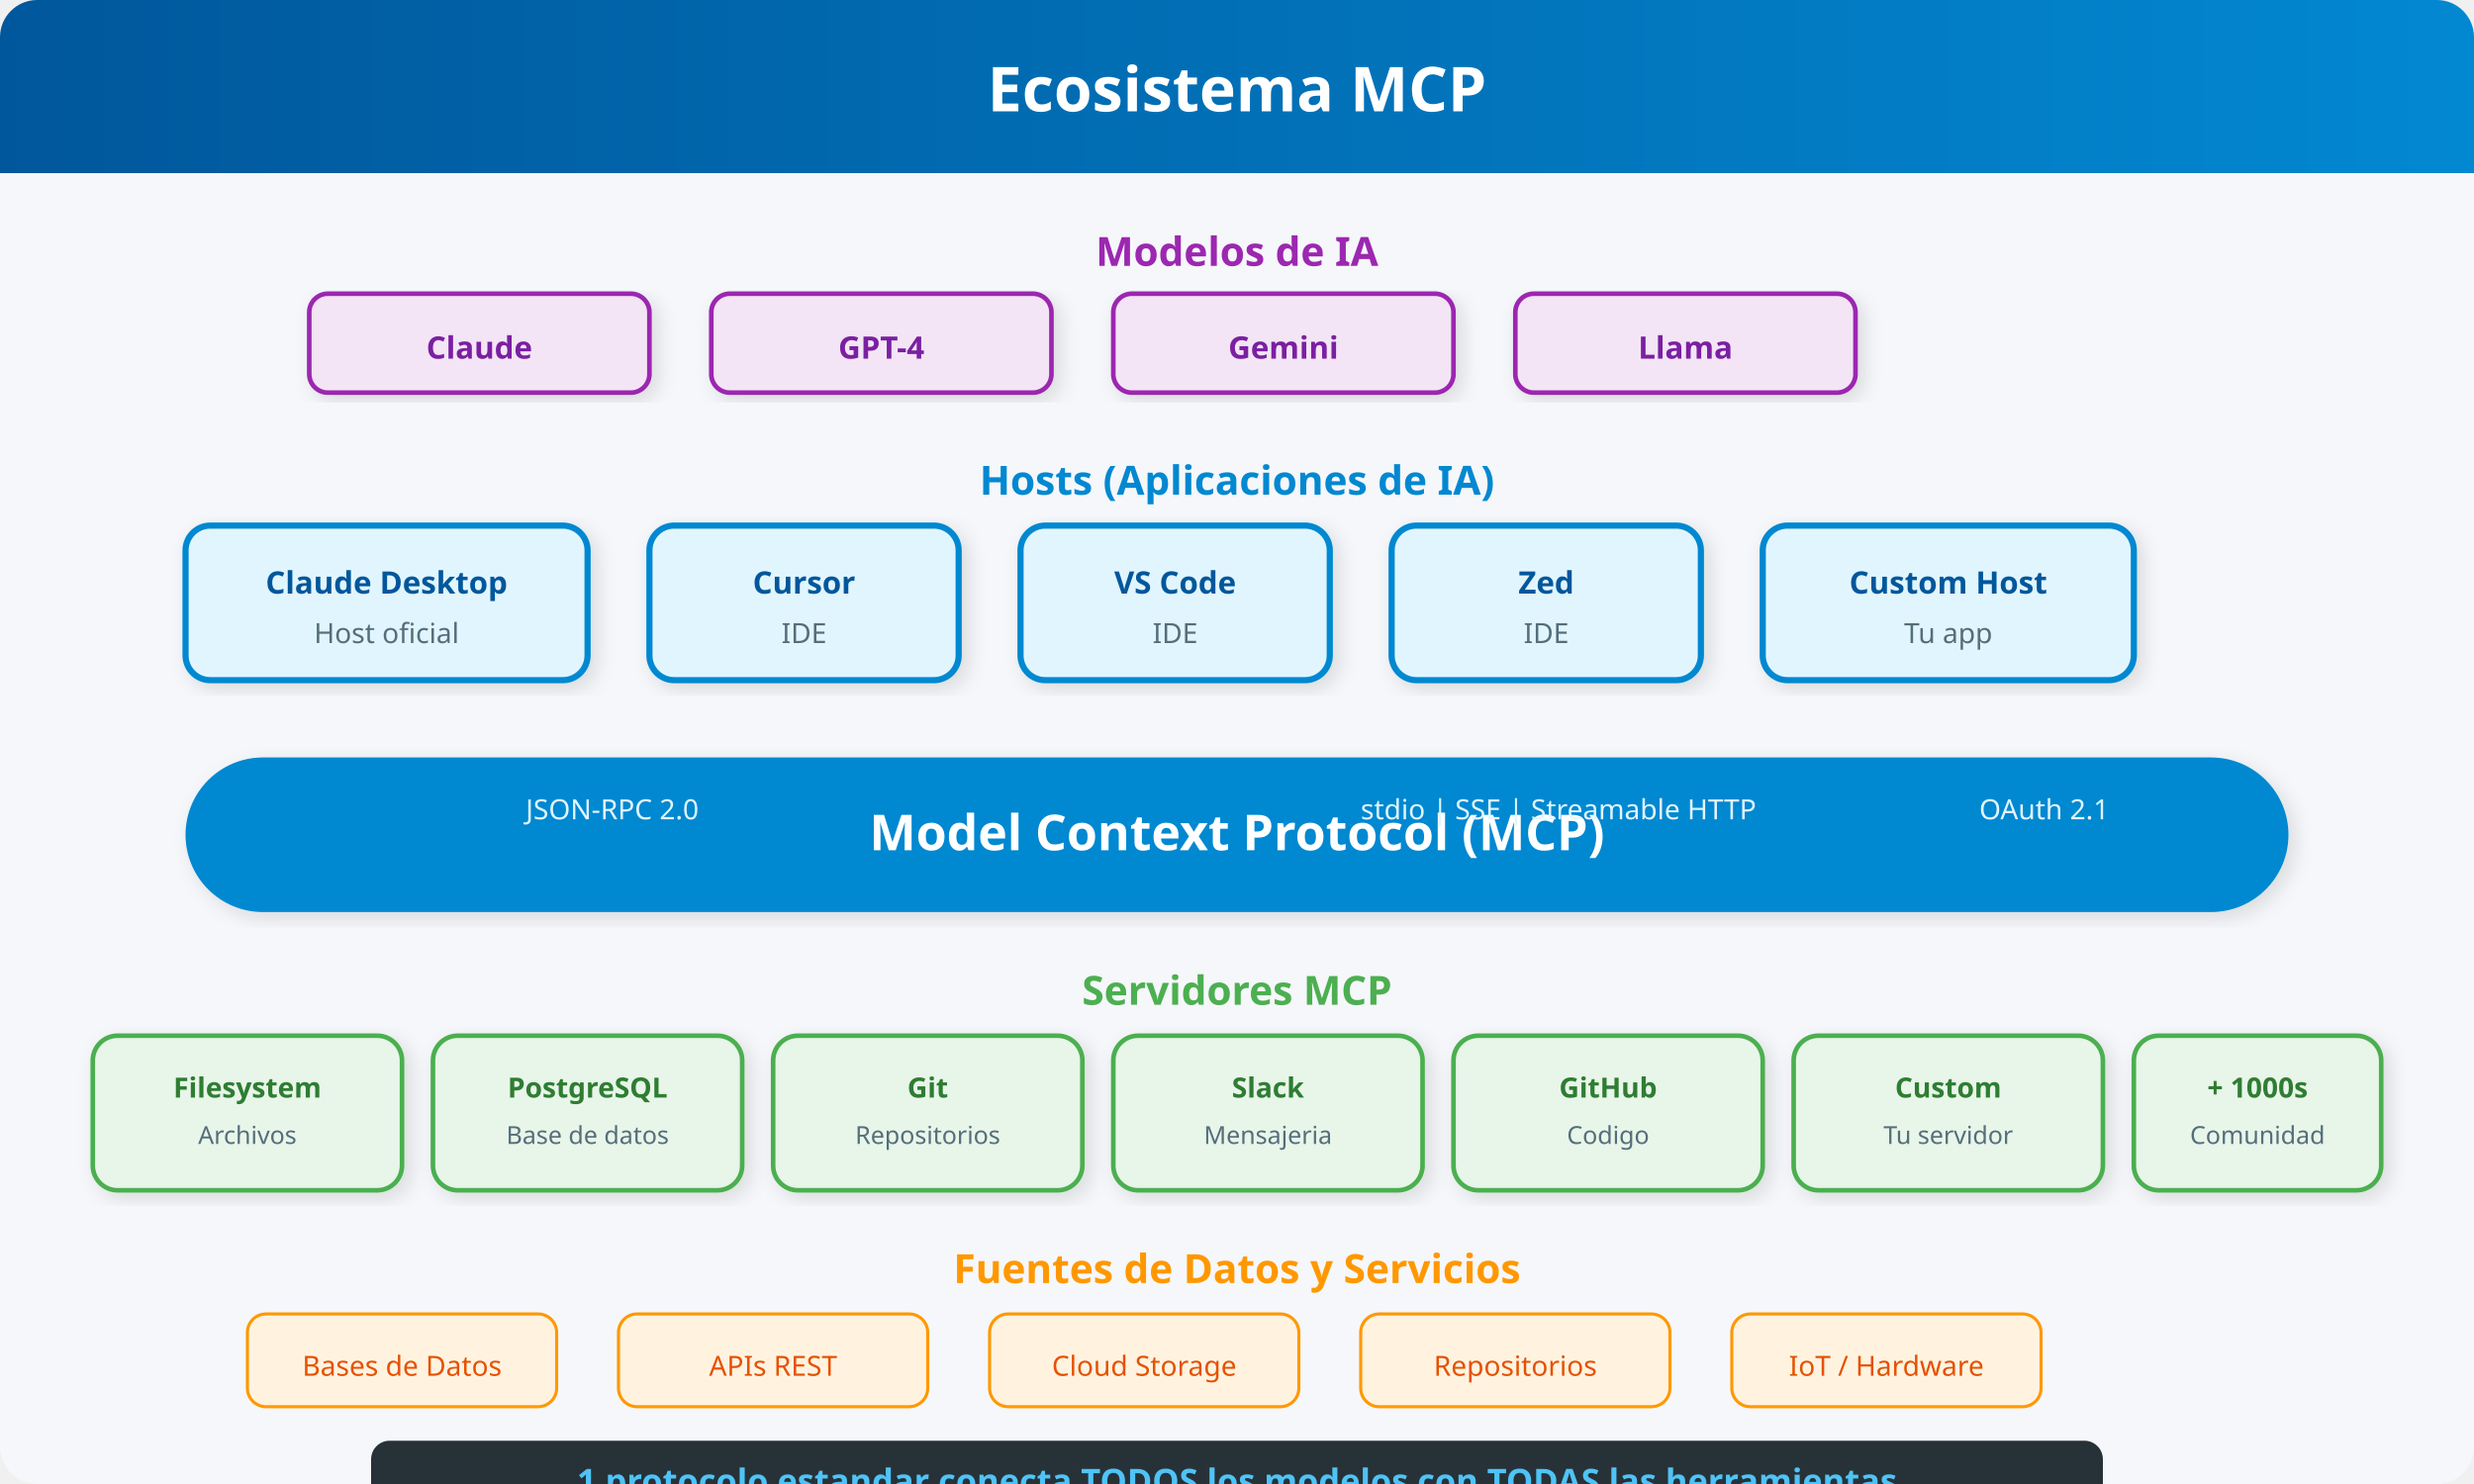
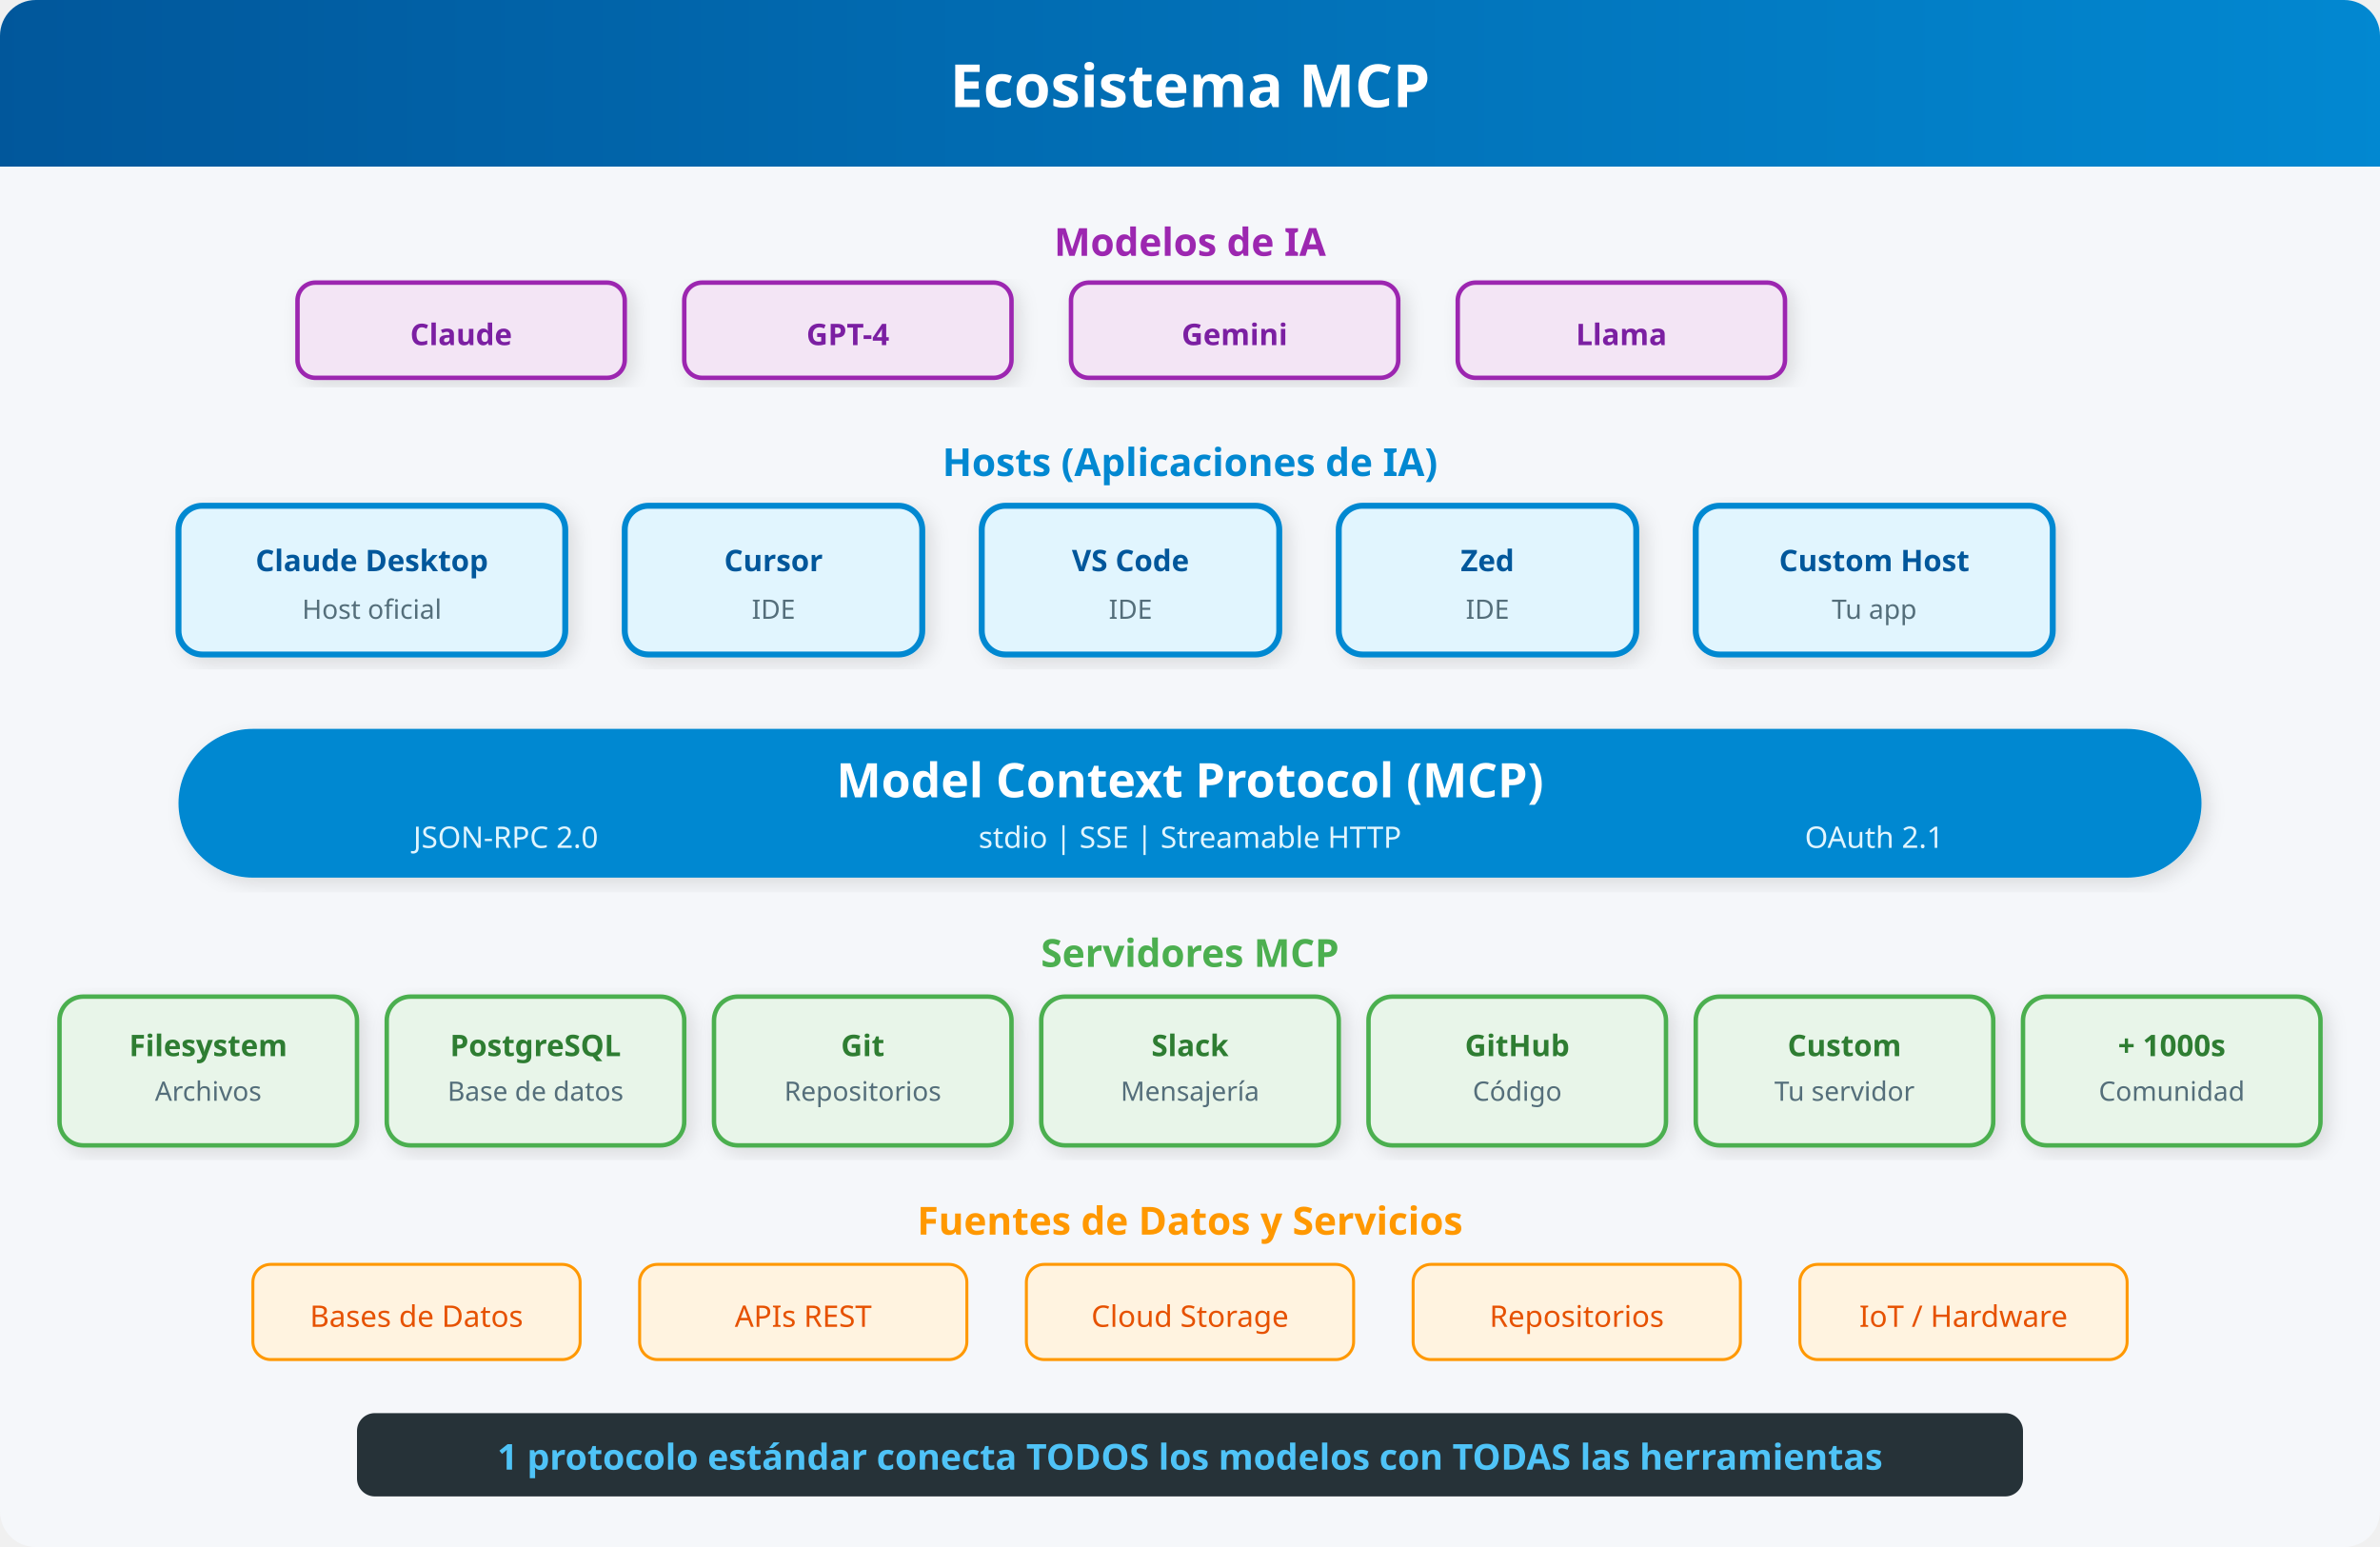
- <svg xmlns="http://www.w3.org/2000/svg" viewBox="0 0 800 480" font-family="'Segoe UI',system-ui,sans-serif">
+ <svg xmlns="http://www.w3.org/2000/svg" viewBox="0 0 800 520" font-family="'Segoe UI',system-ui,sans-serif">
  <defs>
    <filter id="s">
      <feDropShadow dx="2" dy="2" stdDeviation="3" flood-opacity="0.12" />
    </filter>
    <linearGradient id="h" x1="0" y1="0" x2="1" y2="0">
      <stop offset="0%" stop-color="#01579b" />
      <stop offset="100%" stop-color="#0288d1" />
    </linearGradient>
    <marker id="a" markerWidth="8" markerHeight="6" refX="7" refY="3" orient="auto">
      <polygon points="0 0,8 3,0 6" fill="#0288d1" />
    </marker>
    <marker id="ag" markerWidth="8" markerHeight="6" refX="7" refY="3" orient="auto">
      <polygon points="0 0,8 3,0 6" fill="#4caf50" />
    </marker>
  </defs>
-   <rect width="800" height="480" rx="12" fill="#f5f7fa" />
+   <rect width="800" height="520" rx="12" fill="#f5f7fa" />
  <rect x="0" y="0" width="800" height="56" rx="12" fill="url(#h)" />
  <rect x="0" y="24" width="800" height="32" fill="url(#h)" />
  <text x="400" y="36" text-anchor="middle" fill="#fff" font-size="20" font-weight="700">Ecosistema MCP</text>
  <text x="400" y="86" text-anchor="middle" fill="#9c27b0" font-size="13" font-weight="700">Modelos de IA</text>
  <rect x="100" y="95" width="110" height="32" rx="6" fill="#f3e5f5" stroke="#9c27b0" stroke-width="1.5" filter="url(#s)" />
  <text x="155" y="116" text-anchor="middle" fill="#7b1fa2" font-size="10" font-weight="600">Claude</text>
  <rect x="230" y="95" width="110" height="32" rx="6" fill="#f3e5f5" stroke="#9c27b0" stroke-width="1.5" filter="url(#s)" />
  <text x="285" y="116" text-anchor="middle" fill="#7b1fa2" font-size="10" font-weight="600">GPT-4</text>
  <rect x="360" y="95" width="110" height="32" rx="6" fill="#f3e5f5" stroke="#9c27b0" stroke-width="1.5" filter="url(#s)" />
  <text x="415" y="116" text-anchor="middle" fill="#7b1fa2" font-size="10" font-weight="600">Gemini</text>
  <rect x="490" y="95" width="110" height="32" rx="6" fill="#f3e5f5" stroke="#9c27b0" stroke-width="1.5" filter="url(#s)" />
  <text x="545" y="116" text-anchor="middle" fill="#7b1fa2" font-size="10" font-weight="600">Llama</text>
  <text x="400" y="160" text-anchor="middle" fill="#0288d1" font-size="13" font-weight="700">Hosts (Aplicaciones de IA)</text>
  <rect x="60" y="170" width="130" height="50" rx="8" fill="#e1f5fe" stroke="#0288d1" stroke-width="2" filter="url(#s)" />
  <text x="125" y="192" text-anchor="middle" fill="#01579b" font-size="10" font-weight="600">Claude Desktop</text>
  <text x="125" y="208" text-anchor="middle" fill="#546e7a" font-size="9">Host oficial</text>
  <rect x="210" y="170" width="100" height="50" rx="8" fill="#e1f5fe" stroke="#0288d1" stroke-width="2" filter="url(#s)" />
  <text x="260" y="192" text-anchor="middle" fill="#01579b" font-size="10" font-weight="600">Cursor</text>
  <text x="260" y="208" text-anchor="middle" fill="#546e7a" font-size="9">IDE</text>
  <rect x="330" y="170" width="100" height="50" rx="8" fill="#e1f5fe" stroke="#0288d1" stroke-width="2" filter="url(#s)" />
  <text x="380" y="192" text-anchor="middle" fill="#01579b" font-size="10" font-weight="600">VS Code</text>
  <text x="380" y="208" text-anchor="middle" fill="#546e7a" font-size="9">IDE</text>
  <rect x="450" y="170" width="100" height="50" rx="8" fill="#e1f5fe" stroke="#0288d1" stroke-width="2" filter="url(#s)" />
  <text x="500" y="192" text-anchor="middle" fill="#01579b" font-size="10" font-weight="600">Zed</text>
  <text x="500" y="208" text-anchor="middle" fill="#546e7a" font-size="9">IDE</text>
  <rect x="570" y="170" width="120" height="50" rx="8" fill="#e1f5fe" stroke="#0288d1" stroke-width="2" filter="url(#s)" />
  <text x="630" y="192" text-anchor="middle" fill="#01579b" font-size="10" font-weight="600">Custom Host</text>
  <text x="630" y="208" text-anchor="middle" fill="#546e7a" font-size="9">Tu app</text>
  <rect x="60" y="245" width="680" height="50" rx="25" fill="#0288d1" filter="url(#s)" />
-   <text x="400" y="275" text-anchor="middle" fill="#fff" font-size="16" font-weight="700">Model Context Protocol (MCP)</text>
-   <text x="170" y="265" fill="#e1f5fe" font-size="9">JSON-RPC 2.0</text>
-   <text x="440" y="265" fill="#e1f5fe" font-size="9">stdio | SSE | Streamable HTTP</text>
-   <text x="640" y="265" fill="#e1f5fe" font-size="9">OAuth 2.1</text>
+   <text x="400" y="268" text-anchor="middle" fill="#fff" font-size="16" font-weight="700">Model Context Protocol (MCP)</text>
+   <text x="170" y="285" text-anchor="middle" fill="#e1f5fe" font-size="10">JSON-RPC 2.0</text>
+   <text x="400" y="285" text-anchor="middle" fill="#e1f5fe" font-size="10">stdio | SSE | Streamable HTTP</text>
+   <text x="630" y="285" text-anchor="middle" fill="#e1f5fe" font-size="10">OAuth 2.1</text>
  <text x="400" y="325" text-anchor="middle" fill="#4caf50" font-size="13" font-weight="700">Servidores MCP</text>
-   <rect x="30" y="335" width="100" height="50" rx="8" fill="#e8f5e9" stroke="#4caf50" stroke-width="1.5" filter="url(#s)" />
-   <text x="80" y="355" text-anchor="middle" fill="#2e7d32" font-size="9" font-weight="600">Filesystem</text>
-   <text x="80" y="370" text-anchor="middle" fill="#546e7a" font-size="8">Archivos</text>
-   <rect x="140" y="335" width="100" height="50" rx="8" fill="#e8f5e9" stroke="#4caf50" stroke-width="1.5" filter="url(#s)" />
-   <text x="190" y="355" text-anchor="middle" fill="#2e7d32" font-size="9" font-weight="600">PostgreSQL</text>
-   <text x="190" y="370" text-anchor="middle" fill="#546e7a" font-size="8">Base de datos</text>
-   <rect x="250" y="335" width="100" height="50" rx="8" fill="#e8f5e9" stroke="#4caf50" stroke-width="1.5" filter="url(#s)" />
-   <text x="300" y="355" text-anchor="middle" fill="#2e7d32" font-size="9" font-weight="600">Git</text>
-   <text x="300" y="370" text-anchor="middle" fill="#546e7a" font-size="8">Repositorios</text>
-   <rect x="360" y="335" width="100" height="50" rx="8" fill="#e8f5e9" stroke="#4caf50" stroke-width="1.5" filter="url(#s)" />
-   <text x="410" y="355" text-anchor="middle" fill="#2e7d32" font-size="9" font-weight="600">Slack</text>
-   <text x="410" y="370" text-anchor="middle" fill="#546e7a" font-size="8">Mensajeria</text>
-   <rect x="470" y="335" width="100" height="50" rx="8" fill="#e8f5e9" stroke="#4caf50" stroke-width="1.5" filter="url(#s)" />
-   <text x="520" y="355" text-anchor="middle" fill="#2e7d32" font-size="9" font-weight="600">GitHub</text>
-   <text x="520" y="370" text-anchor="middle" fill="#546e7a" font-size="8">Codigo</text>
-   <rect x="580" y="335" width="100" height="50" rx="8" fill="#e8f5e9" stroke="#4caf50" stroke-width="1.5" filter="url(#s)" />
-   <text x="630" y="355" text-anchor="middle" fill="#2e7d32" font-size="9" font-weight="600">Custom</text>
-   <text x="630" y="370" text-anchor="middle" fill="#546e7a" font-size="8">Tu servidor</text>
-   <rect x="690" y="335" width="80" height="50" rx="8" fill="#e8f5e9" stroke="#4caf50" stroke-width="1.5" filter="url(#s)" />
-   <text x="730" y="355" text-anchor="middle" fill="#2e7d32" font-size="9" font-weight="600">+ 1000s</text>
-   <text x="730" y="370" text-anchor="middle" fill="#546e7a" font-size="8">Comunidad</text>
+   <rect x="20" y="335" width="100" height="50" rx="8" fill="#e8f5e9" stroke="#4caf50" stroke-width="1.5" filter="url(#s)" />
+   <text x="70" y="355" text-anchor="middle" fill="#2e7d32" font-size="10" font-weight="600">Filesystem</text>
+   <text x="70" y="370" text-anchor="middle" fill="#546e7a" font-size="9">Archivos</text>
+   <rect x="130" y="335" width="100" height="50" rx="8" fill="#e8f5e9" stroke="#4caf50" stroke-width="1.5" filter="url(#s)" />
+   <text x="180" y="355" text-anchor="middle" fill="#2e7d32" font-size="10" font-weight="600">PostgreSQL</text>
+   <text x="180" y="370" text-anchor="middle" fill="#546e7a" font-size="9">Base de datos</text>
+   <rect x="240" y="335" width="100" height="50" rx="8" fill="#e8f5e9" stroke="#4caf50" stroke-width="1.5" filter="url(#s)" />
+   <text x="290" y="355" text-anchor="middle" fill="#2e7d32" font-size="10" font-weight="600">Git</text>
+   <text x="290" y="370" text-anchor="middle" fill="#546e7a" font-size="9">Repositorios</text>
+   <rect x="350" y="335" width="100" height="50" rx="8" fill="#e8f5e9" stroke="#4caf50" stroke-width="1.5" filter="url(#s)" />
+   <text x="400" y="355" text-anchor="middle" fill="#2e7d32" font-size="10" font-weight="600">Slack</text>
+   <text x="400" y="370" text-anchor="middle" fill="#546e7a" font-size="9">Mensajería</text>
+   <rect x="460" y="335" width="100" height="50" rx="8" fill="#e8f5e9" stroke="#4caf50" stroke-width="1.5" filter="url(#s)" />
+   <text x="510" y="355" text-anchor="middle" fill="#2e7d32" font-size="10" font-weight="600">GitHub</text>
+   <text x="510" y="370" text-anchor="middle" fill="#546e7a" font-size="9">Código</text>
+   <rect x="570" y="335" width="100" height="50" rx="8" fill="#e8f5e9" stroke="#4caf50" stroke-width="1.5" filter="url(#s)" />
+   <text x="620" y="355" text-anchor="middle" fill="#2e7d32" font-size="10" font-weight="600">Custom</text>
+   <text x="620" y="370" text-anchor="middle" fill="#546e7a" font-size="9">Tu servidor</text>
+   <rect x="680" y="335" width="100" height="50" rx="8" fill="#e8f5e9" stroke="#4caf50" stroke-width="1.5" filter="url(#s)" />
+   <text x="730" y="355" text-anchor="middle" fill="#2e7d32" font-size="10" font-weight="600">+ 1000s</text>
+   <text x="730" y="370" text-anchor="middle" fill="#546e7a" font-size="9">Comunidad</text>
  <text x="400" y="415" text-anchor="middle" fill="#ff9800" font-size="13" font-weight="700">Fuentes de Datos y Servicios</text>
-   <rect x="80" y="425" width="100" height="30" rx="6" fill="#fff3e0" stroke="#ff9800" stroke-width="1" />
-   <text x="130" y="445" text-anchor="middle" fill="#e65100" font-size="9">Bases de Datos</text>
-   <rect x="200" y="425" width="100" height="30" rx="6" fill="#fff3e0" stroke="#ff9800" stroke-width="1" />
-   <text x="250" y="445" text-anchor="middle" fill="#e65100" font-size="9">APIs REST</text>
-   <rect x="320" y="425" width="100" height="30" rx="6" fill="#fff3e0" stroke="#ff9800" stroke-width="1" />
-   <text x="370" y="445" text-anchor="middle" fill="#e65100" font-size="9">Cloud Storage</text>
-   <rect x="440" y="425" width="100" height="30" rx="6" fill="#fff3e0" stroke="#ff9800" stroke-width="1" />
-   <text x="490" y="445" text-anchor="middle" fill="#e65100" font-size="9">Repositorios</text>
-   <rect x="560" y="425" width="100" height="30" rx="6" fill="#fff3e0" stroke="#ff9800" stroke-width="1" />
-   <text x="610" y="445" text-anchor="middle" fill="#e65100" font-size="9">IoT / Hardware</text>
-   <rect x="120" y="466" width="560" height="24" rx="6" fill="#263238" />
-   <text x="400" y="483" text-anchor="middle" fill="#4fc3f7" font-size="11" font-weight="600">1 protocolo estandar conecta TODOS los modelos con TODAS las herramientas</text>
+   <rect x="85" y="425" width="110" height="32" rx="6" fill="#fff3e0" stroke="#ff9800" stroke-width="1" />
+   <text x="140" y="446" text-anchor="middle" fill="#e65100" font-size="10">Bases de Datos</text>
+   <rect x="215" y="425" width="110" height="32" rx="6" fill="#fff3e0" stroke="#ff9800" stroke-width="1" />
+   <text x="270" y="446" text-anchor="middle" fill="#e65100" font-size="10">APIs REST</text>
+   <rect x="345" y="425" width="110" height="32" rx="6" fill="#fff3e0" stroke="#ff9800" stroke-width="1" />
+   <text x="400" y="446" text-anchor="middle" fill="#e65100" font-size="10">Cloud Storage</text>
+   <rect x="475" y="425" width="110" height="32" rx="6" fill="#fff3e0" stroke="#ff9800" stroke-width="1" />
+   <text x="530" y="446" text-anchor="middle" fill="#e65100" font-size="10">Repositorios</text>
+   <rect x="605" y="425" width="110" height="32" rx="6" fill="#fff3e0" stroke="#ff9800" stroke-width="1" />
+   <text x="660" y="446" text-anchor="middle" fill="#e65100" font-size="10">IoT / Hardware</text>
+   <rect x="120" y="475" width="560" height="28" rx="6" fill="#263238" />
+   <text x="400" y="494" text-anchor="middle" fill="#4fc3f7" font-size="12" font-weight="600">1 protocolo estándar conecta TODOS los modelos con TODAS las herramientas</text>
</svg>
